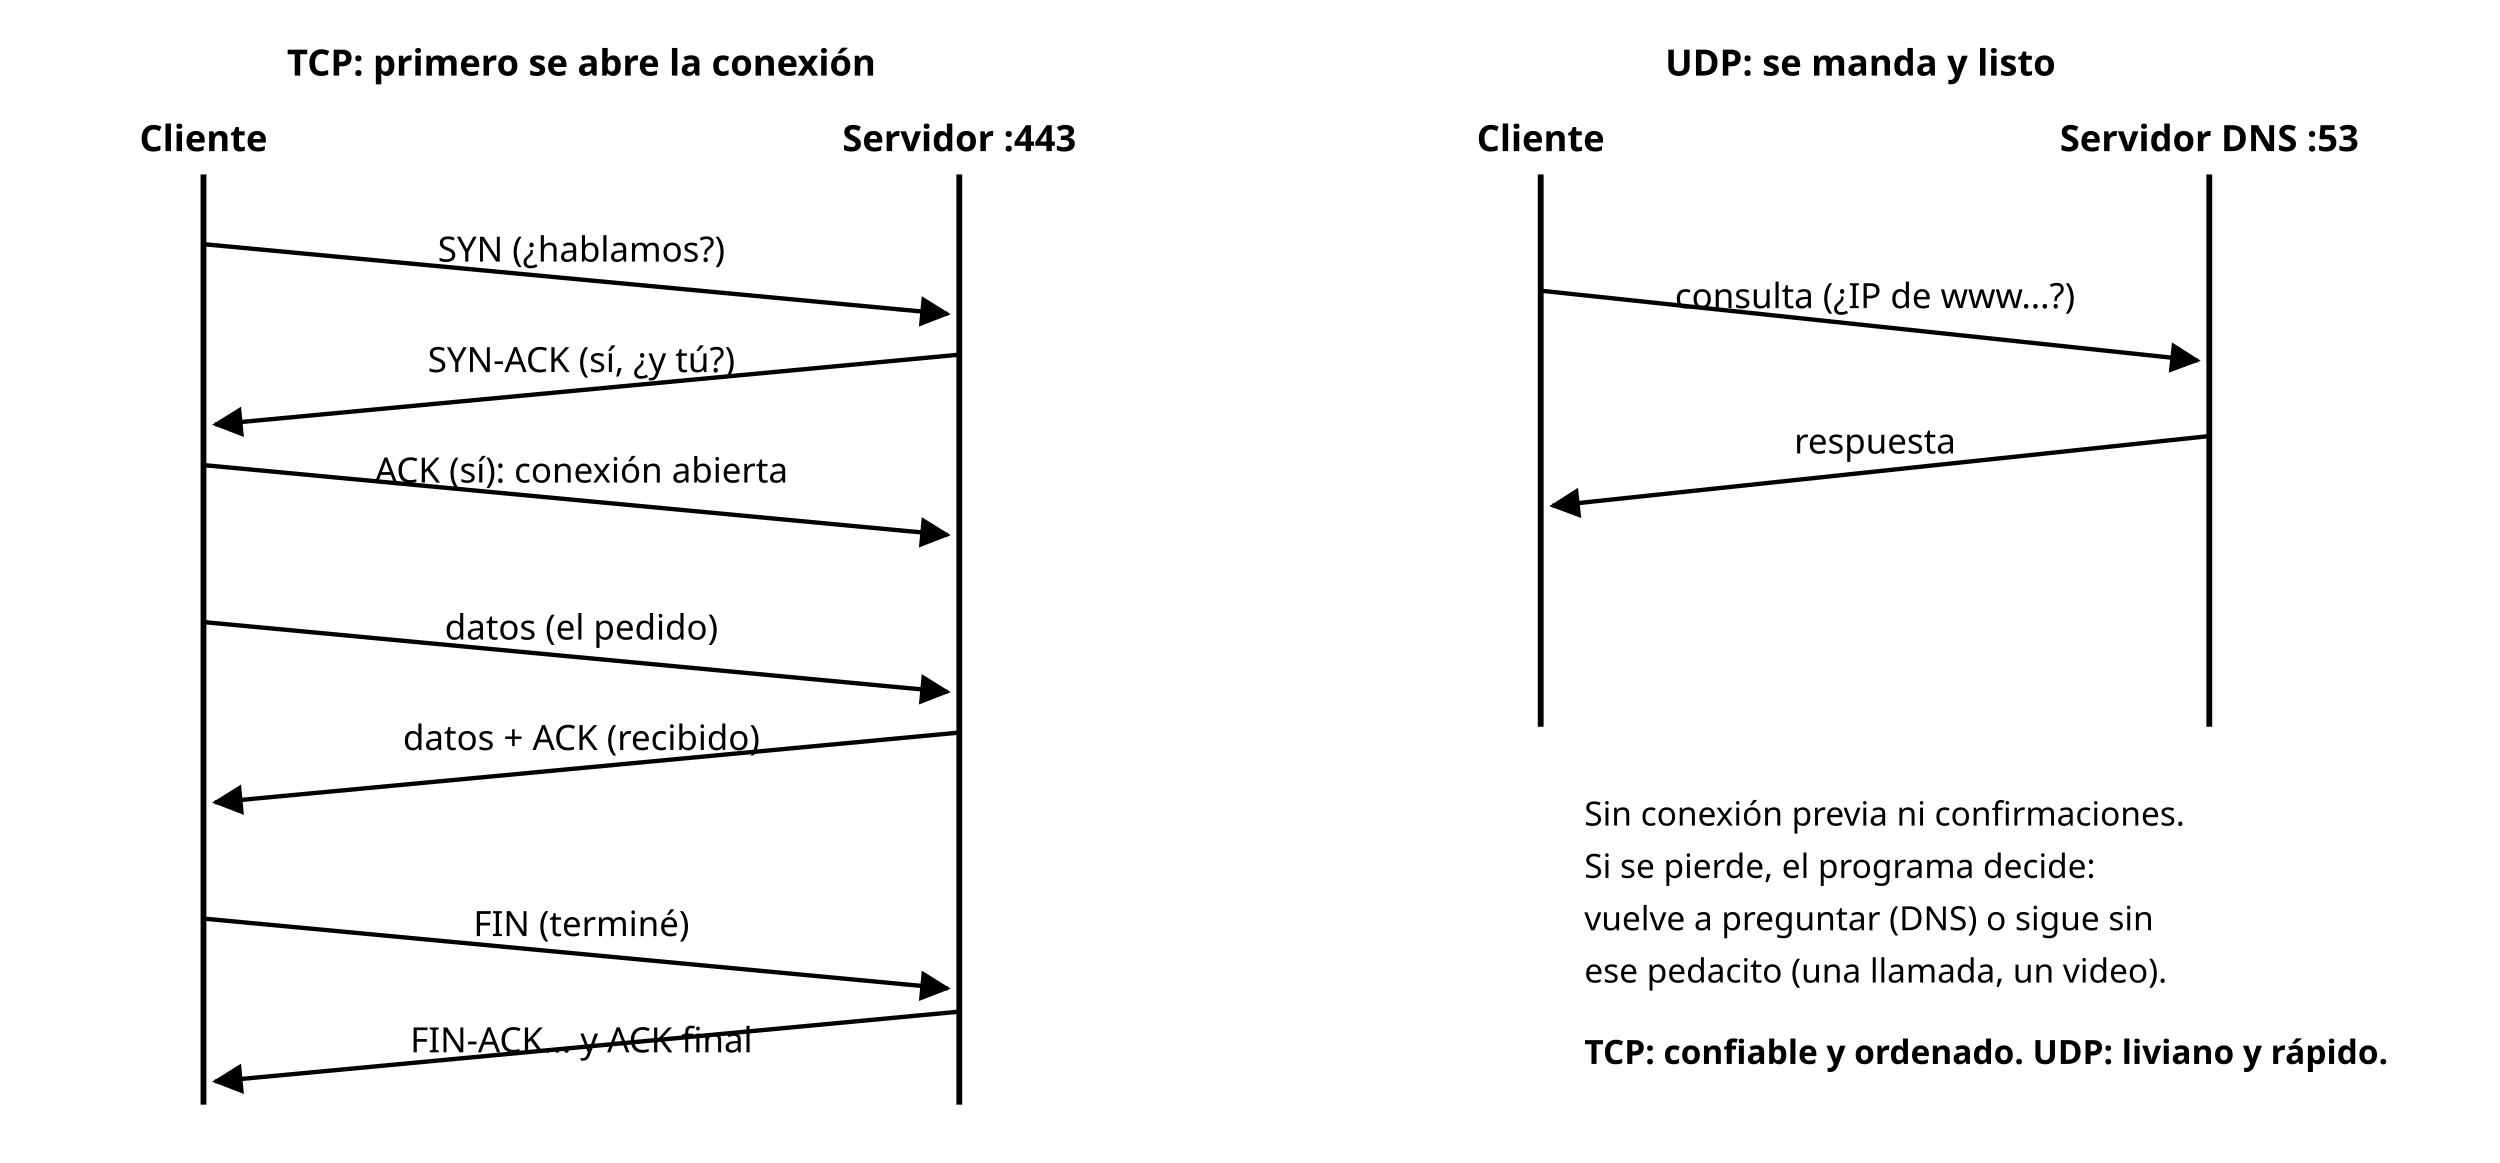
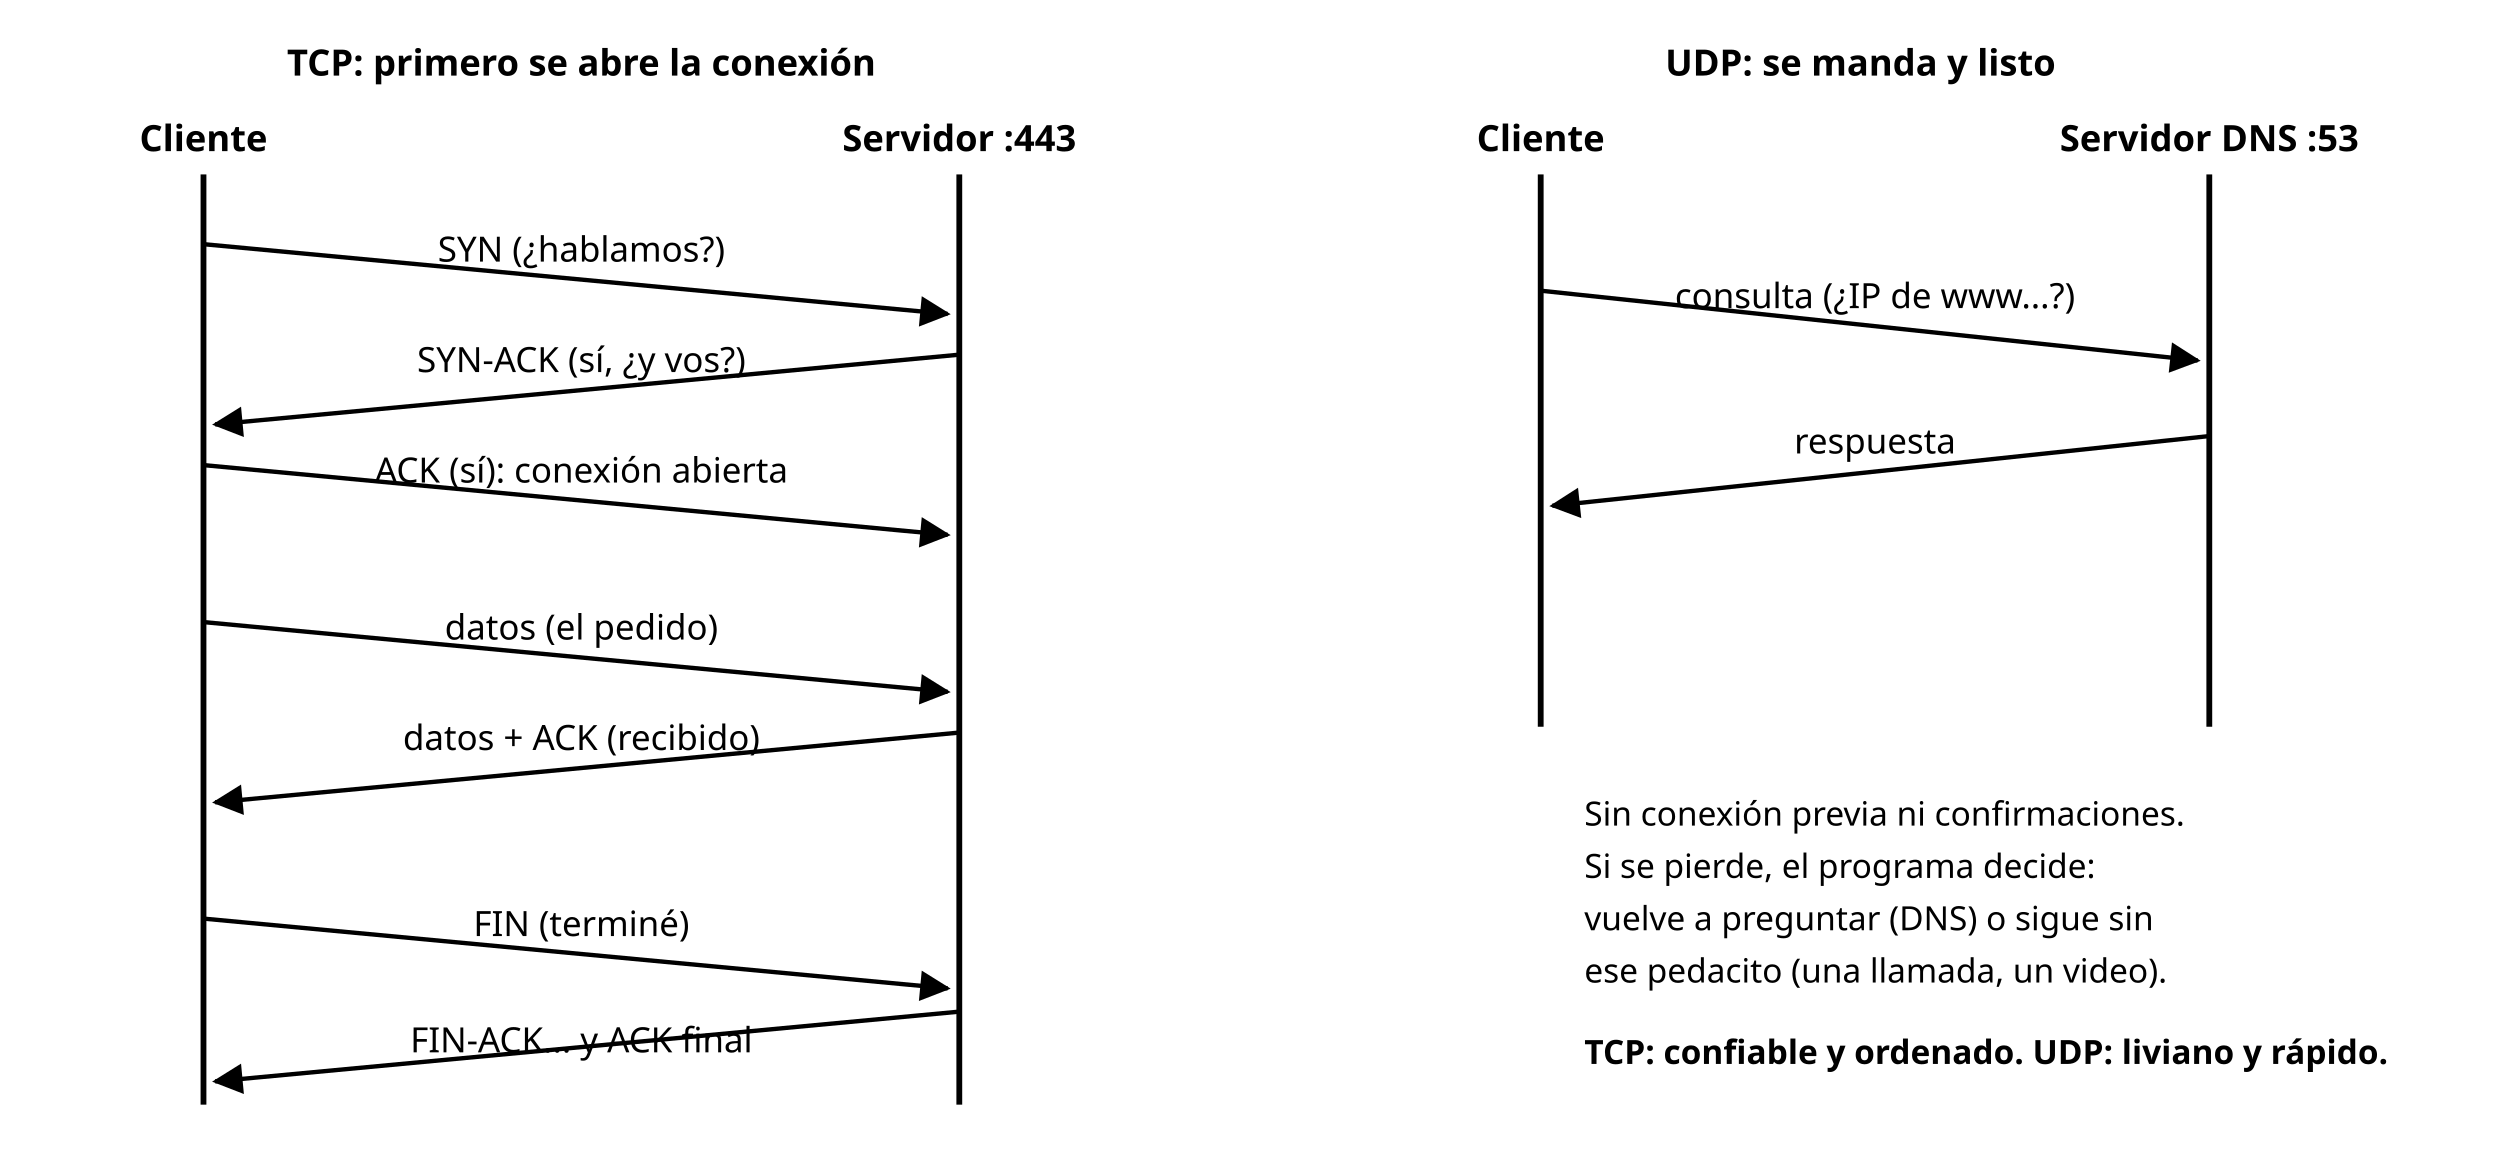
<svg xmlns="http://www.w3.org/2000/svg" viewBox="0 0 860 400" font-family="system-ui, sans-serif" font-size="12.5">
  <defs>
    <marker id="fl" viewBox="0 0 10 10" refX="9" refY="5" markerWidth="7" markerHeight="7" orient="auto">
      <path d="M0,0 L10,5 L0,10 z" fill="currentColor" />
    </marker>
  </defs>
  <text x="200" y="26" text-anchor="middle" font-weight="700" fill="currentColor">TCP: primero se abre la conexión</text>
  <text x="640" y="26" text-anchor="middle" font-weight="700" fill="currentColor">UDP: se manda y listo</text>
  <g fill="currentColor" text-anchor="middle" font-weight="700">
    <text x="70" y="52">Cliente</text>
    <text x="330" y="52">Servidor :443</text>
    <text x="530" y="52">Cliente</text>
    <text x="760" y="52">Servidor DNS :53</text>
  </g>
  <g stroke="currentColor" stroke-width="2">
    <line x1="70" y1="60" x2="70" y2="380" />
    <line x1="330" y1="60" x2="330" y2="380" />
    <line x1="530" y1="60" x2="530" y2="250" />
    <line x1="760" y1="60" x2="760" y2="250" />
  </g>
  <g stroke="currentColor" stroke-width="1.5" marker-end="url(#fl)">
    <line x1="70" y1="84" x2="326" y2="108" />
    <line x1="330" y1="122" x2="74" y2="146" />
    <line x1="70" y1="160" x2="326" y2="184" />
    <line x1="70" y1="214" x2="326" y2="238" />
    <line x1="330" y1="252" x2="74" y2="276" />
    <line x1="70" y1="316" x2="326" y2="340" />
    <line x1="330" y1="348" x2="74" y2="372" />
    <line x1="530" y1="100" x2="756" y2="124" />
    <line x1="760" y1="150" x2="534" y2="174" />
  </g>
  <g fill="currentColor" font-size="12">
    <text x="200" y="90" text-anchor="middle">SYN (¿hablamos?)</text>
-     <text x="200" y="128" text-anchor="middle">SYN-ACK (sí, ¿y tú?)</text>
+     <text x="200" y="128" text-anchor="middle">SYN-ACK (sí, ¿y vos?)</text>
    <text x="200" y="166" text-anchor="middle">ACK (sí): conexión abierta</text>
    <text x="200" y="220" text-anchor="middle">datos (el pedido)</text>
    <text x="200" y="258" text-anchor="middle">datos + ACK (recibido)</text>
    <text x="200" y="322" text-anchor="middle">FIN (terminé)</text>
    <text x="200" y="362" text-anchor="middle">FIN-ACK... y ACK final</text>
    <text x="645" y="106" text-anchor="middle">consulta (¿IP de www...?)</text>
    <text x="645" y="156" text-anchor="middle">respuesta</text>
  </g>
  <g fill="currentColor" font-size="11.5">
    <text x="545" y="284">Sin conexión previa ni confirmaciones.</text>
    <text x="545" y="302">Si se pierde, el programa decide:</text>
    <text x="545" y="320">vuelve a preguntar (DNS) o sigue sin</text>
    <text x="545" y="338">ese pedacito (una llamada, un video).</text>
    <text x="545" y="366" font-weight="700">TCP: confiable y ordenado. UDP: liviano y rápido.</text>
  </g>
</svg>
